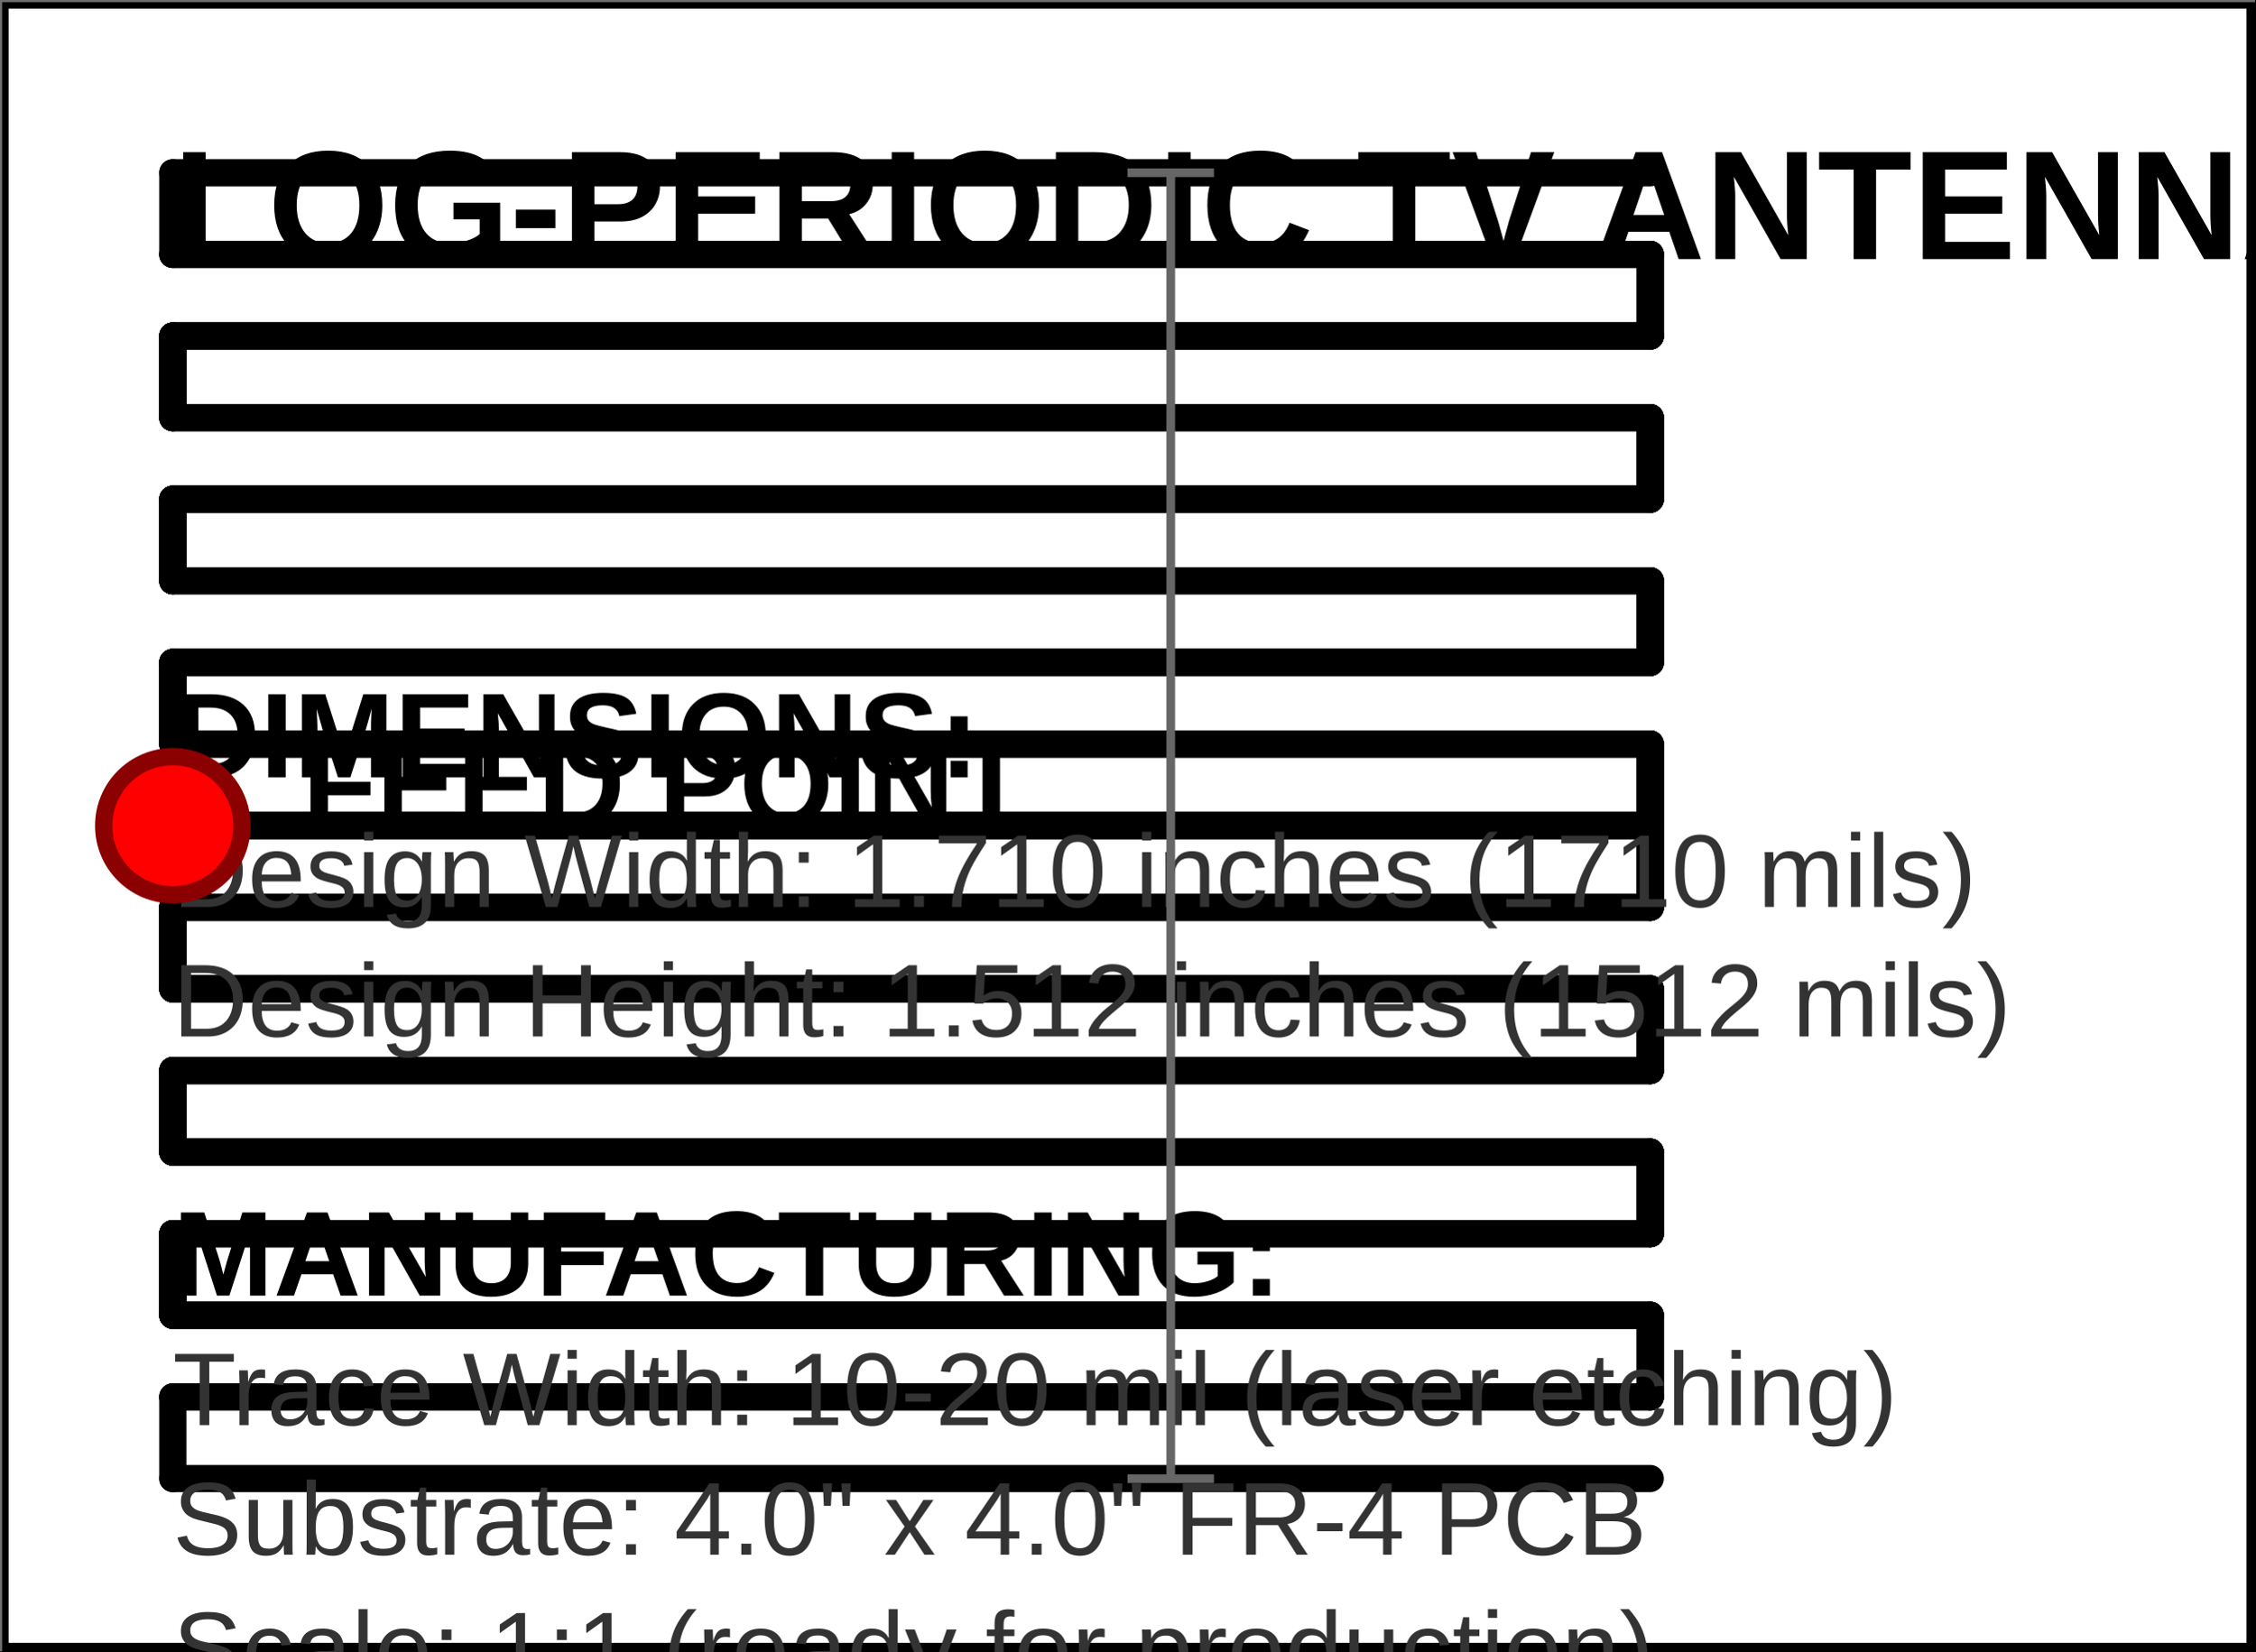
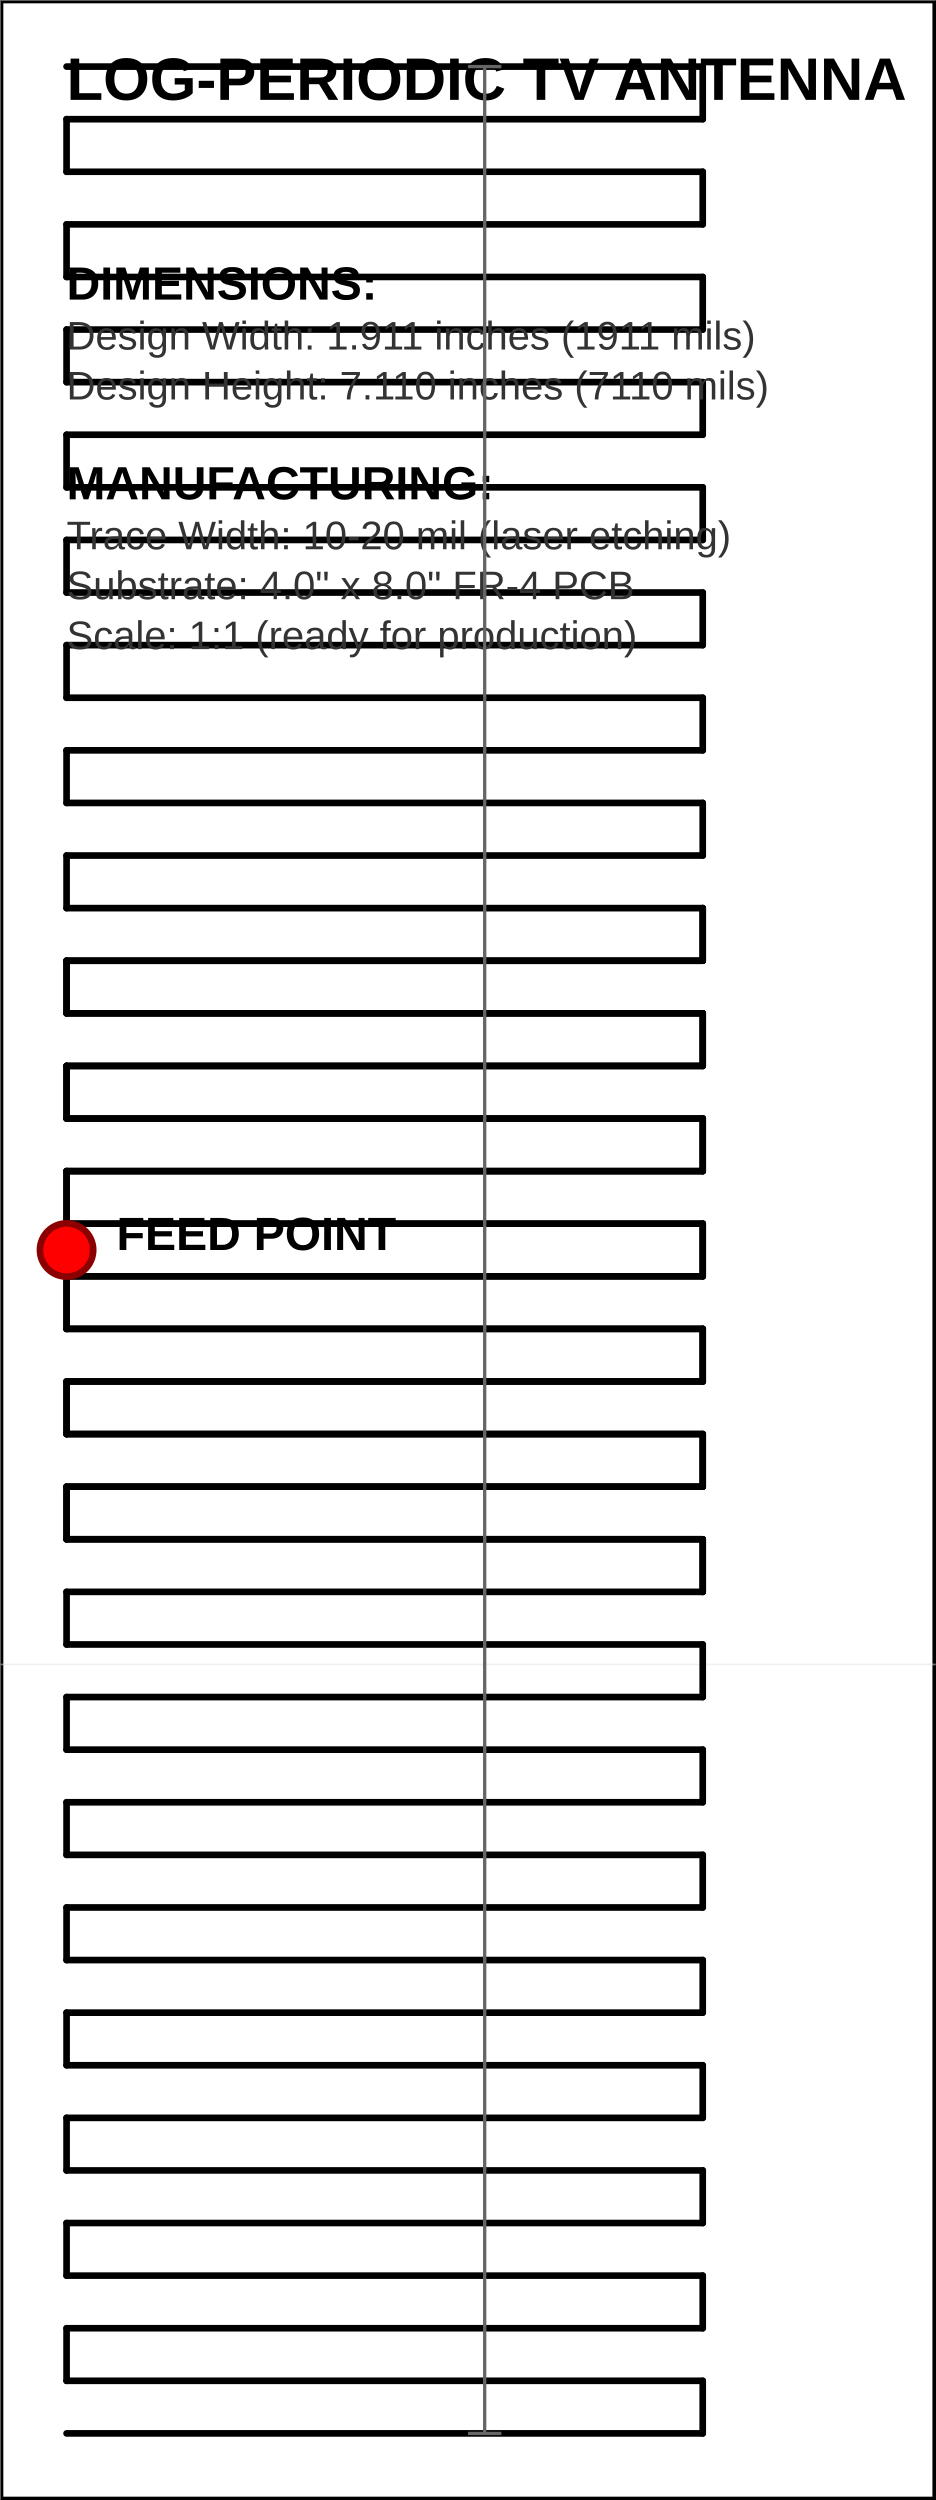
- <svg xmlns="http://www.w3.org/2000/svg" width="261.0" height="191.2" viewBox="0 0 261.0 191.2">
+ <svg xmlns="http://www.w3.org/2000/svg" width="281.1" height="751.0" viewBox="0 0 281.1 751.0">
  <defs>
    <style>
      .dimension-text { font-family: Arial, sans-serif; font-size: 12px; fill: #333; }
      .label-text { font-family: Arial, sans-serif; font-size: 14px; font-weight: bold; fill: #000; }
      .title-text { font-family: Arial, sans-serif; font-size: 18px; font-weight: bold; fill: #000; }
      .subtitle-text { font-family: Arial, sans-serif; font-size: 12px; fill: #666; }
      .dimension-line { stroke: #666; stroke-width: 1; fill: none; }
      .feed-point { fill: red; stroke: darkred; stroke-width: 2; }
    </style>
  </defs>
-   <rect width="261.0" height="191.2" fill="white" stroke="black" stroke-width="2" />
+   <rect width="281.1" height="751.0" fill="white" stroke="black" stroke-width="2" />
  <g stroke="#e0e0e0" stroke-width="0.5" opacity="0.5">
-     <line x1="0" y1="0" x2="0" y2="191.18" />
-     <line x1="0" y1="0" x2="261.0" y2="0" />
+     <line x1="0" y1="0" x2="0" y2="751" />
+     <line x1="0" y1="0" x2="281.1" y2="0" />
+     <line x1="0" y1="500" x2="281.1" y2="500" />
  </g>
  <g stroke-linecap="round" stroke-linejoin="round" id="antenna-traces">
-     <path d="M 20 95.59 L 191 95.59" stroke="black" stroke-width="3.15" fill="none" />
-     <path d="M 191 95.59 L 191 86.14" stroke="black" stroke-width="3.15" fill="none" />
-     <path d="M 191 86.14 L 20 86.14" stroke="black" stroke-width="3.15" fill="none" />
-     <path d="M 20 86.14 L 20 76.69" stroke="black" stroke-width="3.15" fill="none" />
-     <path d="M 20 76.69 L 191 76.69" stroke="black" stroke-width="3.15" fill="none" />
-     <path d="M 191 76.69 L 191 67.24" stroke="black" stroke-width="3.15" fill="none" />
-     <path d="M 191 67.24 L 20 67.24" stroke="black" stroke-width="3.15" fill="none" />
-     <path d="M 20 67.24 L 20 57.79" stroke="black" stroke-width="3.15" fill="none" />
-     <path d="M 20 57.79 L 191 57.79" stroke="black" stroke-width="3.15" fill="none" />
-     <path d="M 191 57.79 L 191 48.35" stroke="black" stroke-width="3.15" fill="none" />
-     <path d="M 191 48.35 L 20 48.35" stroke="black" stroke-width="3.15" fill="none" />
-     <path d="M 20 48.35 L 20 38.9" stroke="black" stroke-width="3.15" fill="none" />
-     <path d="M 20 38.9 L 191 38.9" stroke="black" stroke-width="3.15" fill="none" />
-     <path d="M 191 38.9 L 191 29.45" stroke="black" stroke-width="3.15" fill="none" />
-     <path d="M 191 29.45 L 20 29.45" stroke="black" stroke-width="3.15" fill="none" />
-     <path d="M 20 29.45 L 20 20" stroke="black" stroke-width="3.15" fill="none" />
-     <path d="M 20 20 L 191 20" stroke="black" stroke-width="3.15" fill="none" />
-     <path d="M 20 95.59 L 191 95.59" stroke="black" stroke-width="3.15" fill="none" />
-     <path d="M 191 95.59 L 191 105.04" stroke="black" stroke-width="3.15" fill="none" />
-     <path d="M 191 105.04 L 20 105.04" stroke="black" stroke-width="3.15" fill="none" />
-     <path d="M 20 105.04 L 20 114.49" stroke="black" stroke-width="3.15" fill="none" />
-     <path d="M 20 114.49 L 191 114.49" stroke="black" stroke-width="3.15" fill="none" />
-     <path d="M 191 114.49 L 191 123.94" stroke="black" stroke-width="3.15" fill="none" />
-     <path d="M 191 123.94 L 20 123.94" stroke="black" stroke-width="3.15" fill="none" />
-     <path d="M 20 123.94 L 20 133.39" stroke="black" stroke-width="3.15" fill="none" />
-     <path d="M 20 133.39 L 191 133.39" stroke="black" stroke-width="3.15" fill="none" />
-     <path d="M 191 133.39 L 191 142.83" stroke="black" stroke-width="3.15" fill="none" />
-     <path d="M 191 142.83 L 20 142.83" stroke="black" stroke-width="3.15" fill="none" />
-     <path d="M 20 142.83 L 20 152.28" stroke="black" stroke-width="3.15" fill="none" />
-     <path d="M 20 152.28 L 191 152.28" stroke="black" stroke-width="3.15" fill="none" />
-     <path d="M 191 152.28 L 191 161.73" stroke="black" stroke-width="3.15" fill="none" />
-     <path d="M 191 161.73 L 20 161.73" stroke="black" stroke-width="3.15" fill="none" />
-     <path d="M 20 161.73 L 20 171.18" stroke="black" stroke-width="3.15" fill="none" />
-     <path d="M 20 171.18 L 191 171.18" stroke="black" stroke-width="3.15" fill="none" />
-     <path d="M 20 95.59 L 20 95.59" stroke="black" stroke-width="3.15" fill="none" />
-     <path d="M 20 95.59 L 191 95.59" stroke="black" stroke-width="3.15" fill="none" />
-     <path d="M 191 95.59 L 191 86.14" stroke="black" stroke-width="3.15" fill="none" />
-     <path d="M 191 86.14 L 20 86.14" stroke="black" stroke-width="3.15" fill="none" />
-     <path d="M 20 86.14 L 20 76.69" stroke="black" stroke-width="3.15" fill="none" />
-     <path d="M 20 76.69 L 191 76.69" stroke="black" stroke-width="3.15" fill="none" />
-     <path d="M 191 76.69 L 191 67.24" stroke="black" stroke-width="3.15" fill="none" />
-     <path d="M 191 67.24 L 20 67.24" stroke="black" stroke-width="3.15" fill="none" />
-     <path d="M 20 67.24 L 20 57.79" stroke="black" stroke-width="3.15" fill="none" />
-     <path d="M 20 57.79 L 191 57.79" stroke="black" stroke-width="3.15" fill="none" />
-     <path d="M 191 57.79 L 191 48.35" stroke="black" stroke-width="3.15" fill="none" />
-     <path d="M 191 48.35 L 20 48.35" stroke="black" stroke-width="3.15" fill="none" />
-     <path d="M 20 48.35 L 20 38.9" stroke="black" stroke-width="3.15" fill="none" />
-     <path d="M 20 38.9 L 191 38.9" stroke="black" stroke-width="3.15" fill="none" />
-     <path d="M 191 38.9 L 191 29.45" stroke="black" stroke-width="3.15" fill="none" />
-     <path d="M 191 29.45 L 20 29.45" stroke="black" stroke-width="3.15" fill="none" />
-     <path d="M 20 95.59 L 191 95.59" stroke="black" stroke-width="3.15" fill="none" />
-     <path d="M 191 95.59 L 191 105.04" stroke="black" stroke-width="3.15" fill="none" />
-     <path d="M 191 105.04 L 20 105.04" stroke="black" stroke-width="3.15" fill="none" />
-     <path d="M 20 105.04 L 20 114.49" stroke="black" stroke-width="3.15" fill="none" />
-     <path d="M 20 114.49 L 191 114.49" stroke="black" stroke-width="3.15" fill="none" />
-     <path d="M 191 114.49 L 191 123.94" stroke="black" stroke-width="3.15" fill="none" />
-     <path d="M 191 123.94 L 20 123.94" stroke="black" stroke-width="3.15" fill="none" />
-     <path d="M 20 123.94 L 20 133.39" stroke="black" stroke-width="3.15" fill="none" />
-     <path d="M 20 133.39 L 191 133.39" stroke="black" stroke-width="3.15" fill="none" />
-     <path d="M 191 133.39 L 191 142.83" stroke="black" stroke-width="3.15" fill="none" />
-     <path d="M 191 142.83 L 20 142.83" stroke="black" stroke-width="3.15" fill="none" />
-     <path d="M 20 142.83 L 20 152.28" stroke="black" stroke-width="3.15" fill="none" />
-     <path d="M 20 152.28 L 191 152.28" stroke="black" stroke-width="3.15" fill="none" />
-     <path d="M 191 152.28 L 191 161.73" stroke="black" stroke-width="3.15" fill="none" />
-     <path d="M 191 161.73 L 20 161.73" stroke="black" stroke-width="3.15" fill="none" />
-     <path d="M 20 95.59 L 20 95.59" stroke="black" stroke-width="3.15" fill="none" />
-     <path d="M 20 95.59 L 191 95.59" stroke="black" stroke-width="3.15" fill="none" />
-     <path d="M 191 95.59 L 191 86.14" stroke="black" stroke-width="3.15" fill="none" />
-     <path d="M 191 86.14 L 20 86.14" stroke="black" stroke-width="3.15" fill="none" />
-     <path d="M 20 86.14 L 20 76.69" stroke="black" stroke-width="3.15" fill="none" />
-     <path d="M 20 76.69 L 191 76.69" stroke="black" stroke-width="3.15" fill="none" />
-     <path d="M 191 76.69 L 191 67.24" stroke="black" stroke-width="3.15" fill="none" />
-     <path d="M 191 67.24 L 20 67.24" stroke="black" stroke-width="3.15" fill="none" />
-     <path d="M 20 67.24 L 20 57.79" stroke="black" stroke-width="3.15" fill="none" />
-     <path d="M 20 57.79 L 191 57.79" stroke="black" stroke-width="3.15" fill="none" />
-     <path d="M 191 57.79 L 191 48.35" stroke="black" stroke-width="3.15" fill="none" />
-     <path d="M 191 48.35 L 20 48.35" stroke="black" stroke-width="3.15" fill="none" />
-     <path d="M 20 48.35 L 20 38.9" stroke="black" stroke-width="3.15" fill="none" />
-     <path d="M 20 38.9 L 191 38.9" stroke="black" stroke-width="3.15" fill="none" />
-     <path d="M 20 95.59 L 191 95.59" stroke="black" stroke-width="3.15" fill="none" />
-     <path d="M 191 95.59 L 191 105.04" stroke="black" stroke-width="3.15" fill="none" />
-     <path d="M 191 105.04 L 20 105.04" stroke="black" stroke-width="3.15" fill="none" />
-     <path d="M 20 105.04 L 20 114.49" stroke="black" stroke-width="3.15" fill="none" />
-     <path d="M 20 114.49 L 191 114.49" stroke="black" stroke-width="3.15" fill="none" />
-     <path d="M 191 114.49 L 191 123.94" stroke="black" stroke-width="3.15" fill="none" />
-     <path d="M 191 123.94 L 20 123.94" stroke="black" stroke-width="3.15" fill="none" />
-     <path d="M 20 123.94 L 20 133.39" stroke="black" stroke-width="3.15" fill="none" />
-     <path d="M 20 133.39 L 191 133.39" stroke="black" stroke-width="3.15" fill="none" />
-     <path d="M 191 133.39 L 191 142.83" stroke="black" stroke-width="3.15" fill="none" />
-     <path d="M 191 142.83 L 20 142.83" stroke="black" stroke-width="3.15" fill="none" />
-     <path d="M 20 142.83 L 20 152.28" stroke="black" stroke-width="3.15" fill="none" />
-     <path d="M 20 152.28 L 191 152.28" stroke="black" stroke-width="3.15" fill="none" />
-     <path d="M 20 95.59 L 20 95.59" stroke="black" stroke-width="3.15" fill="none" />
+     <path d="M 20 20 L 211.1 20" stroke="black" stroke-width="2.0" fill="none" />
+     <path d="M 211.1 20 L 211.1 35.8" stroke="black" stroke-width="2.0" fill="none" />
+     <path d="M 211.1 35.8 L 20 35.8" stroke="black" stroke-width="2.0" fill="none" />
+     <path d="M 20 35.8 L 20 51.6" stroke="black" stroke-width="2.0" fill="none" />
+     <path d="M 20 51.6 L 211.1 51.6" stroke="black" stroke-width="2.0" fill="none" />
+     <path d="M 211.1 51.6 L 211.1 67.4" stroke="black" stroke-width="2.0" fill="none" />
+     <path d="M 211.1 67.4 L 20 67.4" stroke="black" stroke-width="2.0" fill="none" />
+     <path d="M 20 67.4 L 20 83.2" stroke="black" stroke-width="2.0" fill="none" />
+     <path d="M 20 83.2 L 211.1 83.2" stroke="black" stroke-width="2.0" fill="none" />
+     <path d="M 211.1 83.2 L 211.1 99" stroke="black" stroke-width="2.0" fill="none" />
+     <path d="M 211.1 99 L 20 99" stroke="black" stroke-width="2.0" fill="none" />
+     <path d="M 20 99 L 20 114.8" stroke="black" stroke-width="2.0" fill="none" />
+     <path d="M 20 114.8 L 211.1 114.8" stroke="black" stroke-width="2.0" fill="none" />
+     <path d="M 211.1 114.8 L 211.1 130.6" stroke="black" stroke-width="2.0" fill="none" />
+     <path d="M 211.1 130.6 L 20 130.6" stroke="black" stroke-width="2.0" fill="none" />
+     <path d="M 20 130.6 L 20 146.4" stroke="black" stroke-width="2.0" fill="none" />
+     <path d="M 20 146.4 L 211.1 146.4" stroke="black" stroke-width="2.0" fill="none" />
+     <path d="M 211.1 146.4 L 211.1 162.2" stroke="black" stroke-width="2.0" fill="none" />
+     <path d="M 211.1 162.2 L 20 162.2" stroke="black" stroke-width="2.0" fill="none" />
+     <path d="M 20 162.2 L 20 178" stroke="black" stroke-width="2.0" fill="none" />
+     <path d="M 20 178 L 211.1 178" stroke="black" stroke-width="2.0" fill="none" />
+     <path d="M 211.1 178 L 211.1 193.8" stroke="black" stroke-width="2.0" fill="none" />
+     <path d="M 211.1 193.8 L 20 193.8" stroke="black" stroke-width="2.0" fill="none" />
+     <path d="M 20 193.8 L 20 209.6" stroke="black" stroke-width="2.0" fill="none" />
+     <path d="M 20 209.6 L 211.1 209.6" stroke="black" stroke-width="2.0" fill="none" />
+     <path d="M 211.1 209.6 L 211.1 225.4" stroke="black" stroke-width="2.0" fill="none" />
+     <path d="M 211.1 225.4 L 20 225.4" stroke="black" stroke-width="2.0" fill="none" />
+     <path d="M 20 225.4 L 20 241.2" stroke="black" stroke-width="2.0" fill="none" />
+     <path d="M 20 241.2 L 211.1 241.2" stroke="black" stroke-width="2.0" fill="none" />
+     <path d="M 211.1 241.2 L 211.1 257" stroke="black" stroke-width="2.0" fill="none" />
+     <path d="M 211.1 257 L 20 257" stroke="black" stroke-width="2.0" fill="none" />
+     <path d="M 20 257 L 20 272.8" stroke="black" stroke-width="2.0" fill="none" />
+     <path d="M 20 272.8 L 211.1 272.8" stroke="black" stroke-width="2.0" fill="none" />
+     <path d="M 211.1 272.8 L 211.1 288.6" stroke="black" stroke-width="2.0" fill="none" />
+     <path d="M 211.1 288.6 L 20 288.6" stroke="black" stroke-width="2.0" fill="none" />
+     <path d="M 20 288.6 L 20 304.4" stroke="black" stroke-width="2.0" fill="none" />
+     <path d="M 20 304.4 L 211.1 304.4" stroke="black" stroke-width="2.0" fill="none" />
+     <path d="M 211.1 304.4 L 211.1 320.2" stroke="black" stroke-width="2.0" fill="none" />
+     <path d="M 211.1 320.2 L 20 320.2" stroke="black" stroke-width="2.0" fill="none" />
+     <path d="M 20 320.2 L 20 336" stroke="black" stroke-width="2.0" fill="none" />
+     <path d="M 20 336 L 211.1 336" stroke="black" stroke-width="2.0" fill="none" />
+     <path d="M 211.1 336 L 211.1 351.8" stroke="black" stroke-width="2.0" fill="none" />
+     <path d="M 211.1 351.8 L 20 351.8" stroke="black" stroke-width="2.0" fill="none" />
+     <path d="M 20 351.8 L 20 367.6" stroke="black" stroke-width="2.0" fill="none" />
+     <path d="M 20 367.6 L 211.1 367.6" stroke="black" stroke-width="2.0" fill="none" />
+     <path d="M 211.1 367.6 L 211.1 383.4" stroke="black" stroke-width="2.0" fill="none" />
+     <path d="M 211.1 383.4 L 20 383.4" stroke="black" stroke-width="2.0" fill="none" />
+     <path d="M 20 383.4 L 20 399.2" stroke="black" stroke-width="2.0" fill="none" />
+     <path d="M 20 399.2 L 211.1 399.2" stroke="black" stroke-width="2.0" fill="none" />
+     <path d="M 211.1 399.2 L 211.1 415" stroke="black" stroke-width="2.0" fill="none" />
+     <path d="M 211.1 415 L 20 415" stroke="black" stroke-width="2.0" fill="none" />
+     <path d="M 20 415 L 20 430.8" stroke="black" stroke-width="2.0" fill="none" />
+     <path d="M 20 430.8 L 211.1 430.8" stroke="black" stroke-width="2.0" fill="none" />
+     <path d="M 211.1 430.8 L 211.1 446.6" stroke="black" stroke-width="2.0" fill="none" />
+     <path d="M 211.1 446.6 L 20 446.6" stroke="black" stroke-width="2.0" fill="none" />
+     <path d="M 20 446.6 L 20 462.4" stroke="black" stroke-width="2.0" fill="none" />
+     <path d="M 20 462.4 L 211.1 462.4" stroke="black" stroke-width="2.0" fill="none" />
+     <path d="M 211.1 462.4 L 211.1 478.2" stroke="black" stroke-width="2.0" fill="none" />
+     <path d="M 20 731 L 211.1 731" stroke="black" stroke-width="2.0" fill="none" />
+     <path d="M 211.1 731 L 211.1 715.2" stroke="black" stroke-width="2.0" fill="none" />
+     <path d="M 211.1 715.2 L 20 715.2" stroke="black" stroke-width="2.0" fill="none" />
+     <path d="M 20 715.2 L 20 699.4" stroke="black" stroke-width="2.0" fill="none" />
+     <path d="M 20 699.4 L 211.1 699.4" stroke="black" stroke-width="2.0" fill="none" />
+     <path d="M 211.1 699.4 L 211.1 683.6" stroke="black" stroke-width="2.0" fill="none" />
+     <path d="M 211.1 683.6 L 20 683.6" stroke="black" stroke-width="2.0" fill="none" />
+     <path d="M 20 683.6 L 20 667.8" stroke="black" stroke-width="2.0" fill="none" />
+     <path d="M 20 667.8 L 211.1 667.8" stroke="black" stroke-width="2.0" fill="none" />
+     <path d="M 211.1 667.8 L 211.1 652" stroke="black" stroke-width="2.0" fill="none" />
+     <path d="M 211.1 652 L 20 652" stroke="black" stroke-width="2.0" fill="none" />
+     <path d="M 20 652 L 20 636.2" stroke="black" stroke-width="2.0" fill="none" />
+     <path d="M 20 636.2 L 211.1 636.2" stroke="black" stroke-width="2.0" fill="none" />
+     <path d="M 211.1 636.2 L 211.1 620.4" stroke="black" stroke-width="2.0" fill="none" />
+     <path d="M 211.1 620.4 L 20 620.4" stroke="black" stroke-width="2.0" fill="none" />
+     <path d="M 20 620.4 L 20 604.6" stroke="black" stroke-width="2.0" fill="none" />
+     <path d="M 20 604.6 L 211.1 604.6" stroke="black" stroke-width="2.0" fill="none" />
+     <path d="M 211.1 604.6 L 211.1 588.8" stroke="black" stroke-width="2.0" fill="none" />
+     <path d="M 211.1 588.8 L 20 588.8" stroke="black" stroke-width="2.0" fill="none" />
+     <path d="M 20 588.8 L 20 573" stroke="black" stroke-width="2.0" fill="none" />
+     <path d="M 20 573 L 211.1 573" stroke="black" stroke-width="2.0" fill="none" />
+     <path d="M 211.1 573 L 211.1 557.2" stroke="black" stroke-width="2.0" fill="none" />
+     <path d="M 211.1 557.2 L 20 557.2" stroke="black" stroke-width="2.0" fill="none" />
+     <path d="M 20 557.2 L 20 541.4" stroke="black" stroke-width="2.0" fill="none" />
+     <path d="M 20 541.4 L 211.1 541.4" stroke="black" stroke-width="2.0" fill="none" />
+     <path d="M 211.1 541.4 L 211.1 525.6" stroke="black" stroke-width="2.0" fill="none" />
+     <path d="M 211.1 525.6 L 20 525.6" stroke="black" stroke-width="2.0" fill="none" />
+     <path d="M 20 525.6 L 20 509.8" stroke="black" stroke-width="2.0" fill="none" />
+     <path d="M 20 509.8 L 211.1 509.8" stroke="black" stroke-width="2.0" fill="none" />
+     <path d="M 211.1 509.8 L 211.1 494" stroke="black" stroke-width="2.0" fill="none" />
+     <path d="M 211.1 494 L 20 494" stroke="black" stroke-width="2.0" fill="none" />
+     <path d="M 20 494 L 20 478.2" stroke="black" stroke-width="2.0" fill="none" />
+     <path d="M 20 478.2 L 211.1 478.2" stroke="black" stroke-width="2.0" fill="none" />
+     <path d="M 211.1 478.2 L 211.1 462.4" stroke="black" stroke-width="2.0" fill="none" />
+     <path d="M 211.1 462.4 L 20 462.4" stroke="black" stroke-width="2.0" fill="none" />
+     <path d="M 20 462.4 L 20 446.6" stroke="black" stroke-width="2.0" fill="none" />
+     <path d="M 20 446.6 L 211.1 446.6" stroke="black" stroke-width="2.0" fill="none" />
+     <path d="M 211.1 446.6 L 211.1 430.8" stroke="black" stroke-width="2.0" fill="none" />
+     <path d="M 211.1 430.8 L 20 430.8" stroke="black" stroke-width="2.0" fill="none" />
+     <path d="M 20 430.8 L 20 415" stroke="black" stroke-width="2.0" fill="none" />
+     <path d="M 20 415 L 211.1 415" stroke="black" stroke-width="2.0" fill="none" />
+     <path d="M 211.1 415 L 211.1 399.2" stroke="black" stroke-width="2.0" fill="none" />
+     <path d="M 211.1 399.2 L 20 399.2" stroke="black" stroke-width="2.0" fill="none" />
+     <path d="M 20 399.2 L 20 383.4" stroke="black" stroke-width="2.0" fill="none" />
+     <path d="M 20 383.4 L 211.1 383.4" stroke="black" stroke-width="2.0" fill="none" />
+     <path d="M 211.1 383.4 L 211.1 367.6" stroke="black" stroke-width="2.0" fill="none" />
+     <path d="M 211.1 367.6 L 20 367.6" stroke="black" stroke-width="2.0" fill="none" />
+     <path d="M 20 367.6 L 20 351.8" stroke="black" stroke-width="2.0" fill="none" />
+     <path d="M 20 351.8 L 211.1 351.8" stroke="black" stroke-width="2.0" fill="none" />
+     <path d="M 211.1 351.8 L 211.1 336" stroke="black" stroke-width="2.0" fill="none" />
+     <path d="M 211.1 336 L 20 336" stroke="black" stroke-width="2.0" fill="none" />
+     <path d="M 20 336 L 20 320.2" stroke="black" stroke-width="2.0" fill="none" />
+     <path d="M 20 320.2 L 211.1 320.2" stroke="black" stroke-width="2.0" fill="none" />
+     <path d="M 211.1 320.2 L 211.1 304.4" stroke="black" stroke-width="2.0" fill="none" />
+     <path d="M 211.1 304.4 L 20 304.4" stroke="black" stroke-width="2.0" fill="none" />
+     <path d="M 20 304.4 L 20 288.6" stroke="black" stroke-width="2.0" fill="none" />
+     <path d="M 20 288.6 L 211.1 288.6" stroke="black" stroke-width="2.0" fill="none" />
+     <path d="M 211.1 288.6 L 211.1 272.8" stroke="black" stroke-width="2.0" fill="none" />
+     <path d="M 20 375.5 L 20 375.5" stroke="black" stroke-width="2.0" fill="none" />
  </g>
  <text x="20" y="30" class="title-text">LOG-PERIODIC TV ANTENNA</text>
  <text x="20" y="90" class="label-text">DIMENSIONS:</text>
-   <text x="20" y="105" class="dimension-text">Design Width: 1.710 inches (1710 mils)</text>
-   <text x="20" y="120" class="dimension-text">Design Height: 1.512 inches (1512 mils)</text>
+   <text x="20" y="105" class="dimension-text">Design Width: 1.911 inches (1911 mils)</text>
+   <text x="20" y="120" class="dimension-text">Design Height: 7.110 inches (7110 mils)</text>
  <text x="20" y="150" class="label-text">MANUFACTURING:</text>
  <text x="20" y="165" class="dimension-text">Trace Width: 10-20 mil (laser etching)</text>
-   <text x="20" y="180" class="dimension-text">Substrate: 4.0" x 4.0" FR-4 PCB</text>
+   <text x="20" y="180" class="dimension-text">Substrate: 4.0" x 8.0" FR-4 PCB</text>
  <text x="20" y="195" class="dimension-text">Scale: 1:1 (ready for production)</text>
-   <line x1="-65.5" y1="201.2" x2="105.5" y2="201.2" class="dimension-line" />
-   <line x1="-65.5" y1="196.2" x2="-65.5" y2="206.2" class="dimension-line" />
-   <line x1="105.5" y1="196.2" x2="105.5" y2="206.2" class="dimension-line" />
-   <line x1="135.5" y1="171.2" x2="135.5" y2="20.0" class="dimension-line" />
-   <line x1="130.5" y1="171.2" x2="140.5" y2="171.2" class="dimension-line" />
-   <line x1="130.5" y1="20.0" x2="140.5" y2="20.0" class="dimension-line" />
-   <circle cx="20.0" cy="95.6" r="8" class="feed-point" />
-   <text x="35.0" y="95.6" class="label-text">FEED POINT</text>
+   <line x1="-75.6" y1="761.0" x2="115.5" y2="761.0" class="dimension-line" />
+   <line x1="-75.6" y1="756.0" x2="-75.6" y2="766.0" class="dimension-line" />
+   <line x1="115.5" y1="756.0" x2="115.5" y2="766.0" class="dimension-line" />
+   <line x1="145.6" y1="731.0" x2="145.6" y2="20.0" class="dimension-line" />
+   <line x1="140.6" y1="731.0" x2="150.6" y2="731.0" class="dimension-line" />
+   <line x1="140.6" y1="20.0" x2="150.6" y2="20.0" class="dimension-line" />
+   <circle cx="20.0" cy="375.5" r="8" class="feed-point" />
+   <text x="35.0" y="375.5" class="label-text">FEED POINT</text>
</svg>
